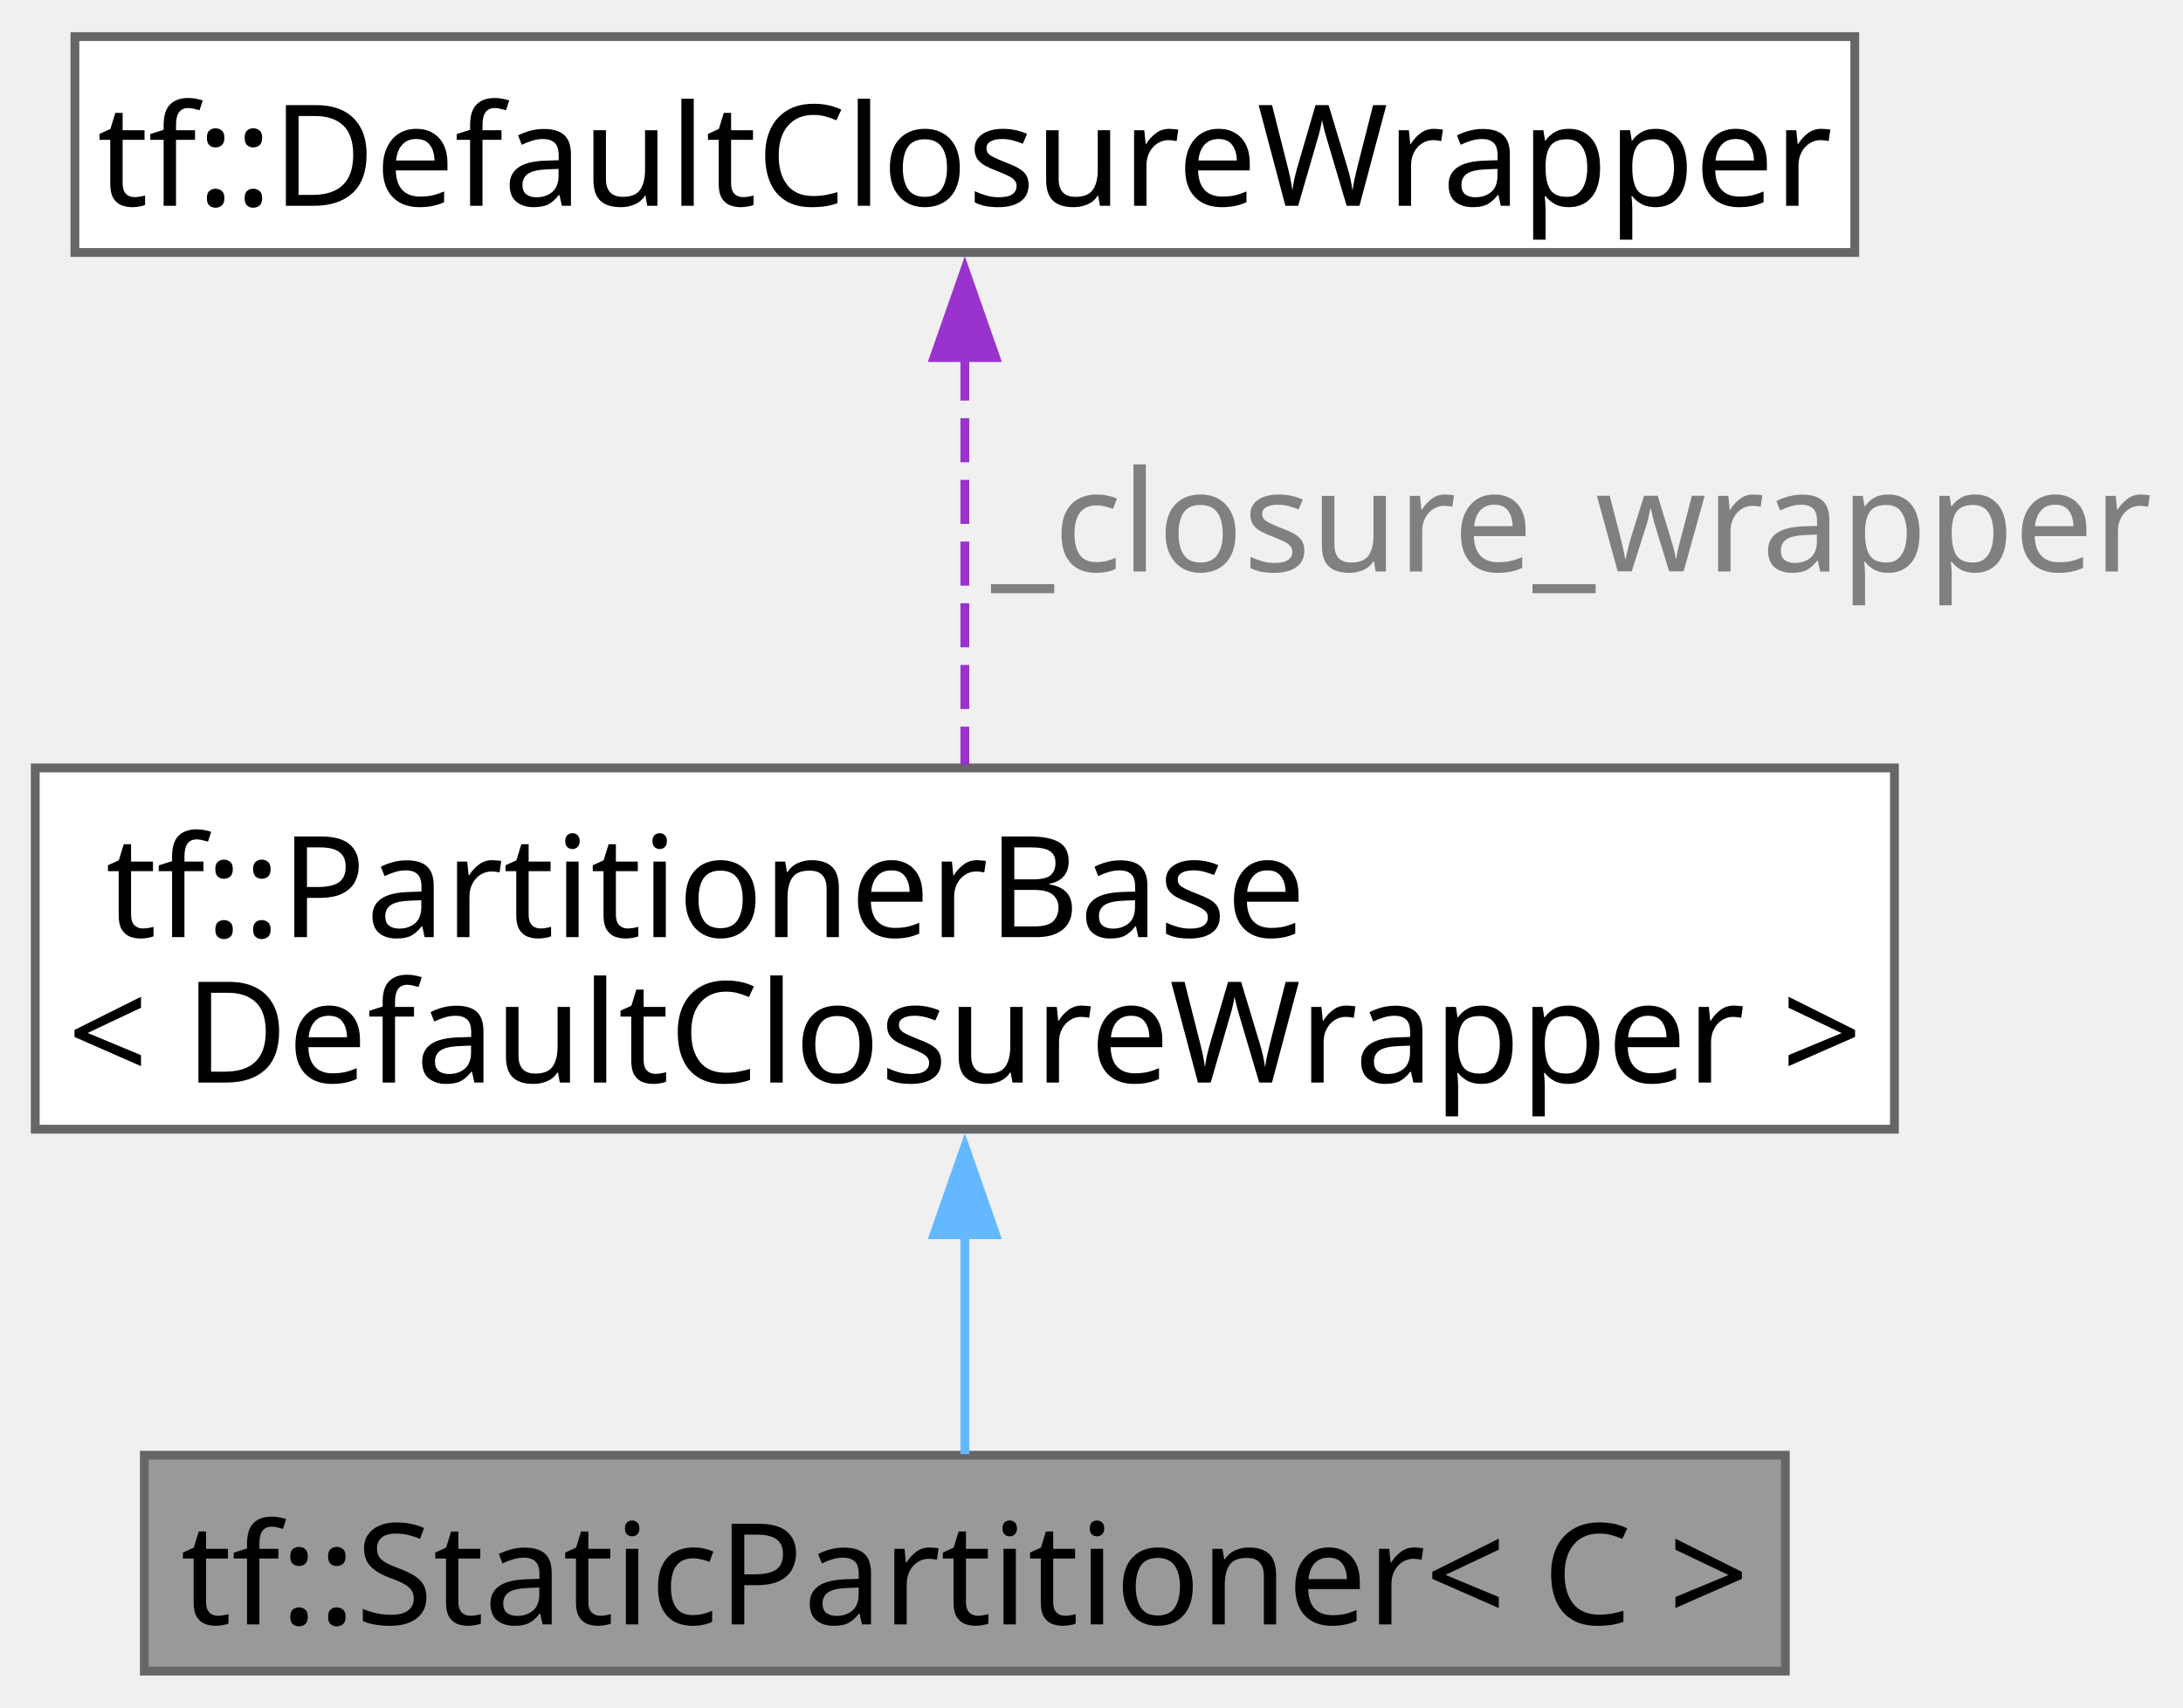
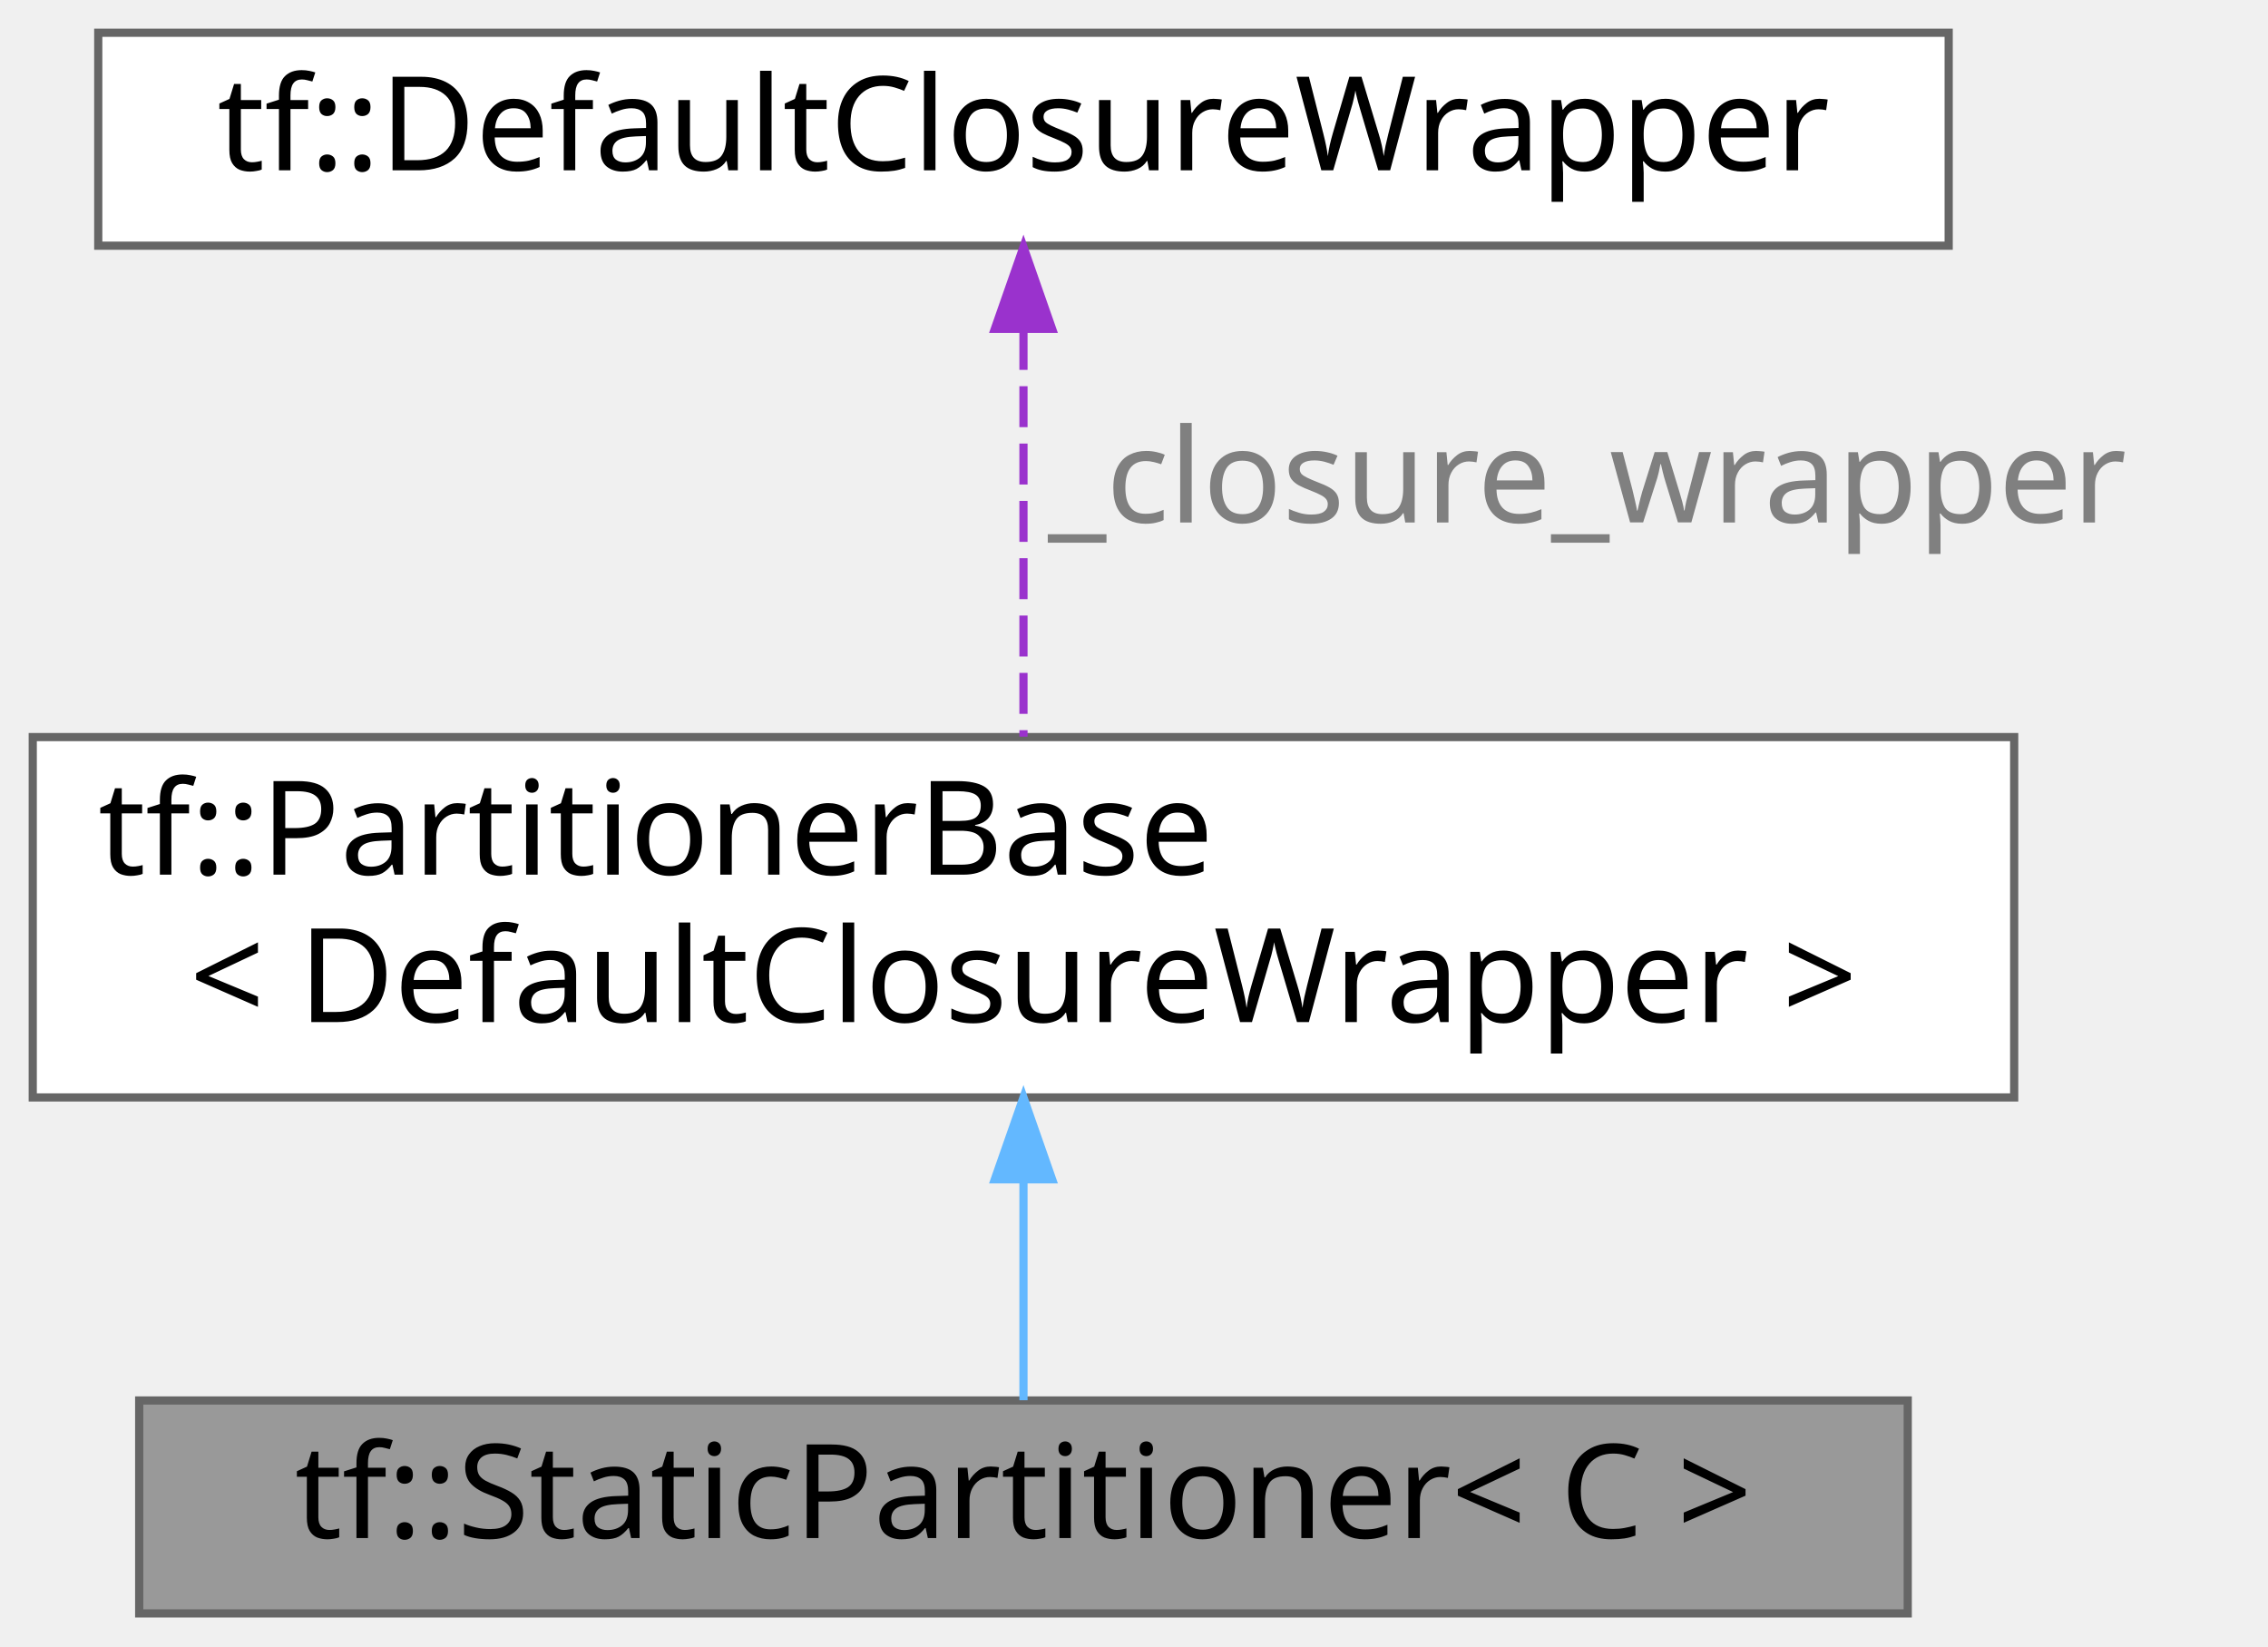
- <svg xmlns="http://www.w3.org/2000/svg" xmlns:xlink="http://www.w3.org/1999/xlink" width="248pt" height="194pt" viewBox="0.00 0.00 247.75 193.50">
-   <g id="graph0" class="graph" transform="scale(1 1) rotate(0) translate(4 189.5)">
+ <svg xmlns="http://www.w3.org/2000/svg" xmlns:xlink="http://www.w3.org/1999/xlink" width="277pt" height="201pt" viewBox="0.00 0.00 277.00 201.00">
+   <g id="graph0" class="graph" transform="scale(1 1) rotate(0) translate(4 197)">
    <g id="Node000001" class="node">
      <g id="a_Node000001">
        <a xlink:title="class to construct a static partitioner for scheduling parallel algorithms">
-           <polygon fill="#999999" stroke="#666666" points="198.62,-24.5 12.38,-24.5 12.38,0 198.62,0 198.62,-24.5" />
-           <text text-anchor="middle" x="105.5" y="-5.3" font-family="SourceSansPro" font-size="16.00">tf::StaticPartitioner&lt; C &gt;</text>
+           <polygon fill="#999999" stroke="#666666" points="229,-26 13,-26 13,0 229,0 229,-26" />
+           <text text-anchor="middle" x="121" y="-9.2" font-family="SourceSansPro" font-size="16.00">tf::StaticPartitioner&lt; C &gt;</text>
        </a>
      </g>
    </g>
    <g id="Node000002" class="node">
      <g id="a_Node000002">
        <a xlink:href="classtf_1_1PartitionerBase.html" target="_top" xlink:title=" ">
-           <polygon fill="white" stroke="#666666" points="211,-102.5 0,-102.5 0,-61.5 211,-61.5 211,-102.5" />
-           <text text-anchor="start" x="8" y="-83.3" font-family="SourceSansPro" font-size="16.00">tf::PartitionerBase</text>
-           <text text-anchor="middle" x="105.5" y="-66.8" font-family="SourceSansPro" font-size="16.00">&lt; DefaultClosureWrapper &gt;</text>
+           <polygon fill="white" stroke="#666666" points="242,-107 0,-107 0,-63 242,-63 242,-107" />
+           <text text-anchor="start" x="8" y="-90.2" font-family="SourceSansPro" font-size="16.00">tf::PartitionerBase</text>
+           <text text-anchor="middle" x="121" y="-72.2" font-family="SourceSansPro" font-size="16.00">&lt; DefaultClosureWrapper &gt;</text>
        </a>
      </g>
    </g>
    <g id="edge1_Node000001_Node000002" class="edge">
      <g id="a_edge1_Node000001_Node000002">
        <a xlink:title=" ">
-           <path fill="none" stroke="#63b8ff" d="M105.5,-49.64C105.5,-40.7 105.5,-31.53 105.5,-24.63" />
-           <polygon fill="#63b8ff" stroke="#63b8ff" points="102,-49.53 105.5,-59.53 109,-49.53 102,-49.53" />
+           <path fill="none" stroke="#63b8ff" d="M121,-52.94C121,-43.41 121,-33.48 121,-26.03" />
+           <polygon fill="#63b8ff" stroke="#63b8ff" points="117.5,-53 121,-63 124.5,-53 117.5,-53" />
        </a>
      </g>
    </g>
    <g id="Node000003" class="node">
      <g id="a_Node000003">
        <a xlink:href="classtf_1_1DefaultClosureWrapper.html" target="_top" xlink:title="class to create a default closure wrapper">
-           <polygon fill="white" stroke="#666666" points="206.5,-185.5 4.5,-185.5 4.5,-161 206.5,-161 206.5,-185.5" />
-           <text text-anchor="middle" x="105.5" y="-166.3" font-family="SourceSansPro" font-size="16.00">tf::DefaultClosureWrapper</text>
+           <polygon fill="white" stroke="#666666" points="234,-193 8,-193 8,-167 234,-167 234,-193" />
+           <text text-anchor="middle" x="121" y="-176.2" font-family="SourceSansPro" font-size="16.00">tf::DefaultClosureWrapper</text>
        </a>
      </g>
    </g>
    <g id="edge2_Node000002_Node000003" class="edge">
      <g id="a_edge2_Node000002_Node000003">
        <a xlink:title=" ">
-           <path fill="none" stroke="#9a32cd" stroke-dasharray="5,2" d="M105.5,-149.19C105.5,-134.84 105.5,-116.57 105.5,-102.86" />
-           <polygon fill="#9a32cd" stroke="#9a32cd" points="102,-149.07 105.5,-159.07 109,-149.07 102,-149.07" />
+           <path fill="none" stroke="#9a32cd" stroke-dasharray="5,2" d="M121,-156.84C121,-141.75 121,-121.9 121,-107.05" />
+           <polygon fill="#9a32cd" stroke="#9a32cd" points="117.5,-156.84 121,-166.84 124.5,-156.84 117.5,-156.84" />
        </a>
      </g>
-       <text text-anchor="start" x="108.5" y="-124.8" font-family="SourceSansPro" font-size="16.00" fill="grey">_closure_wrapper</text>
+       <text text-anchor="start" x="124" y="-133.2" font-family="SourceSansPro" font-size="16.00" fill="grey">_closure_wrapper</text>
    </g>
  </g>
</svg>
